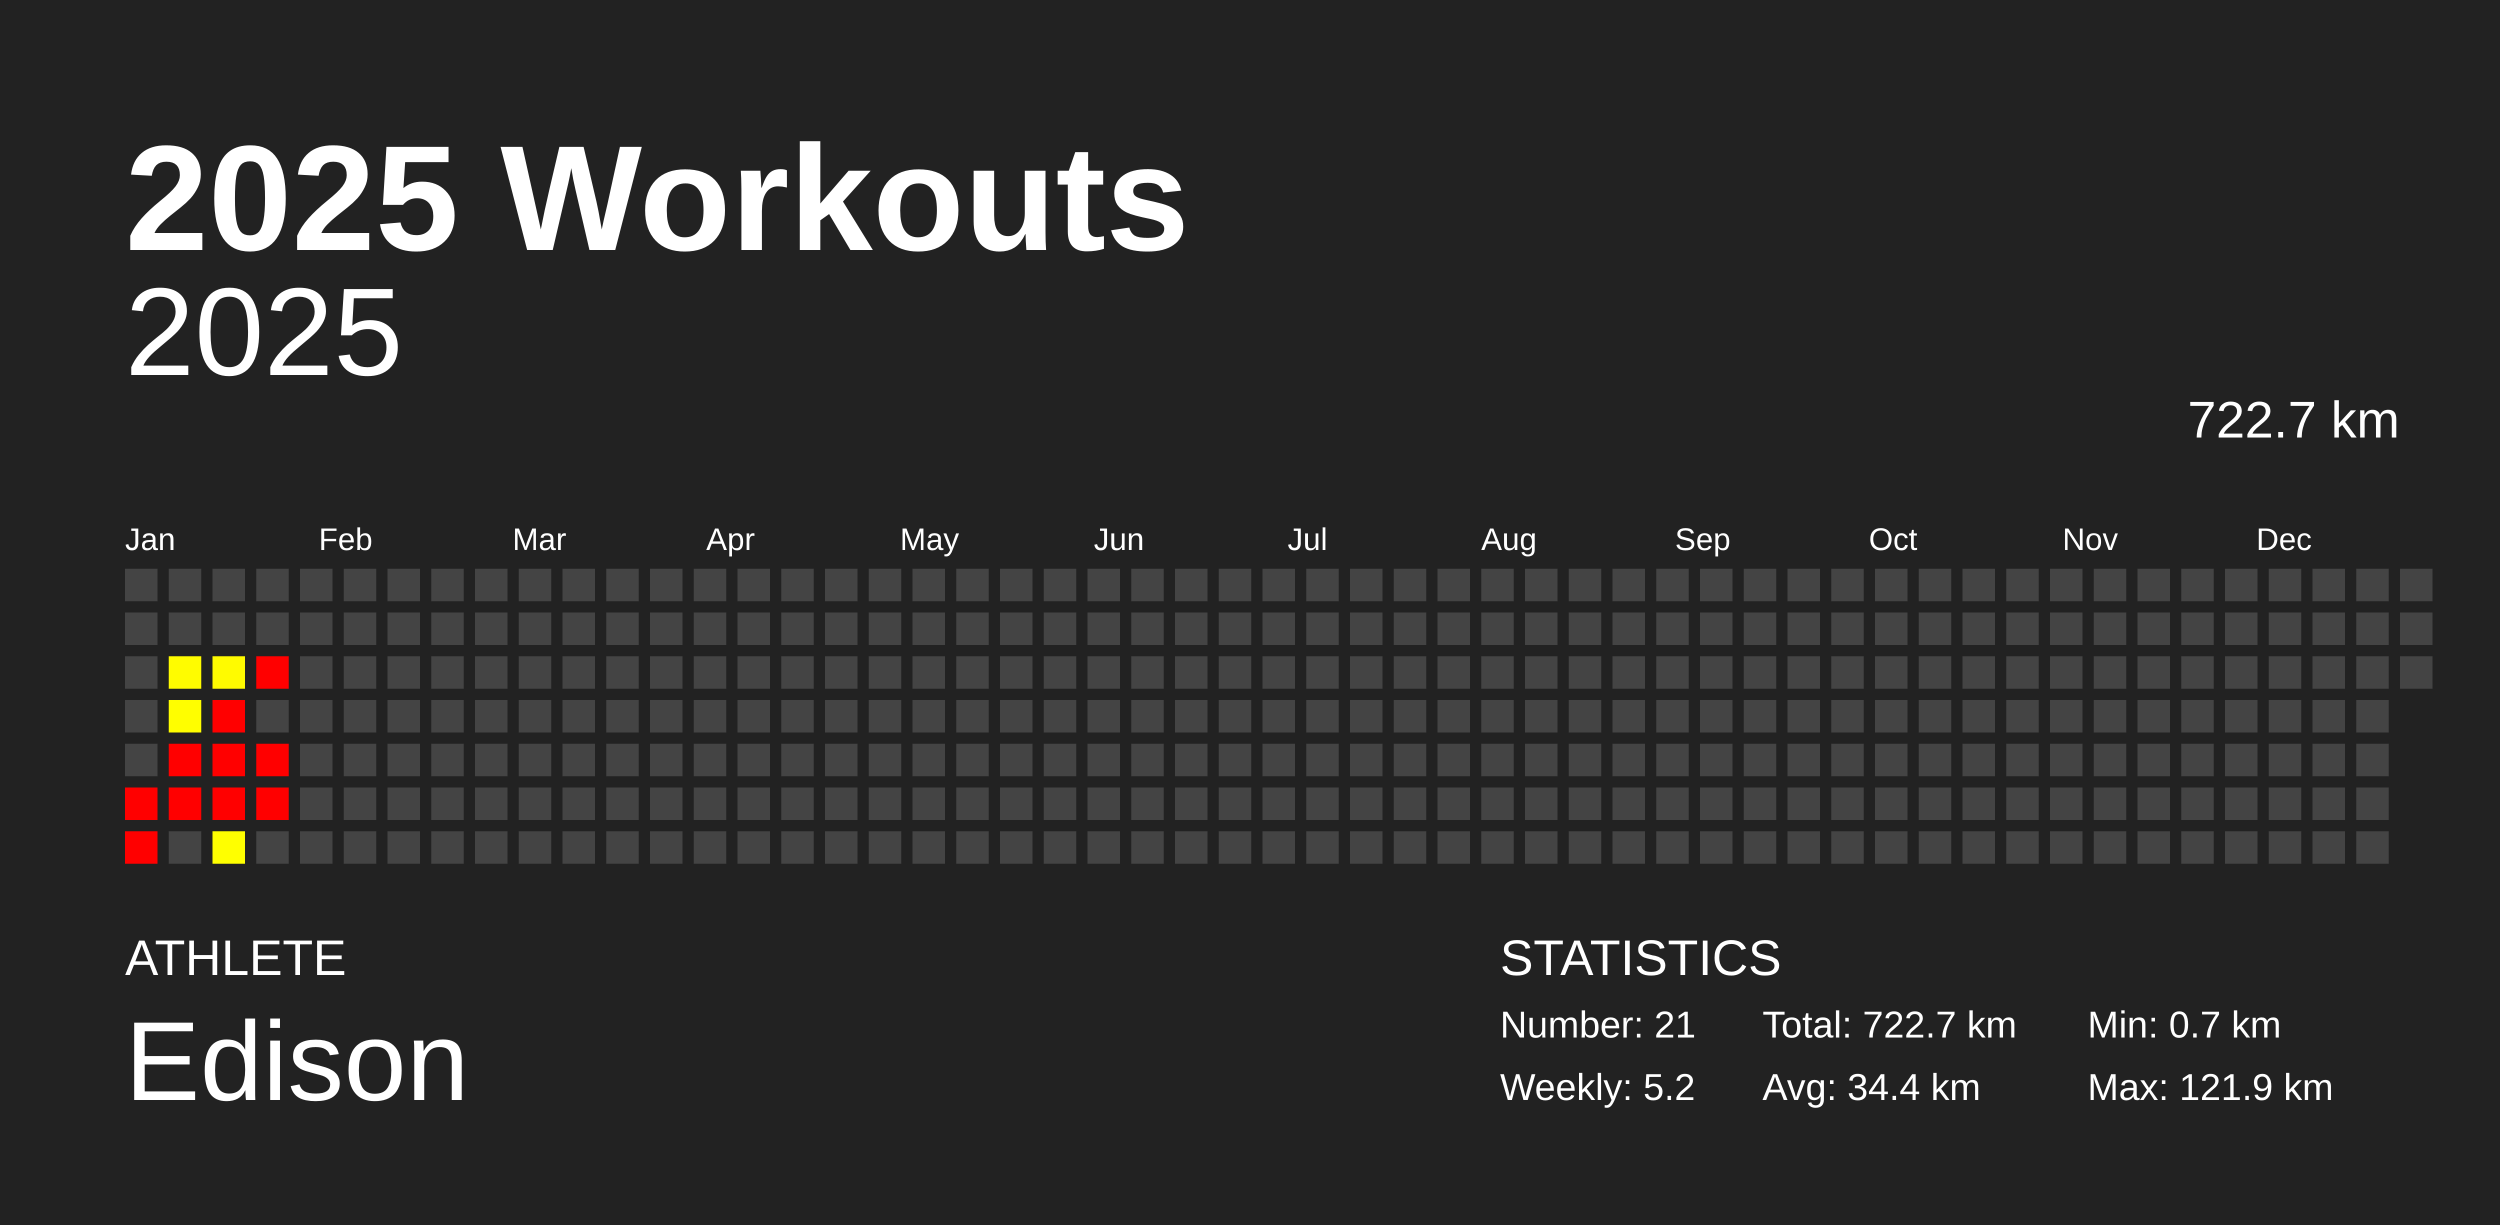
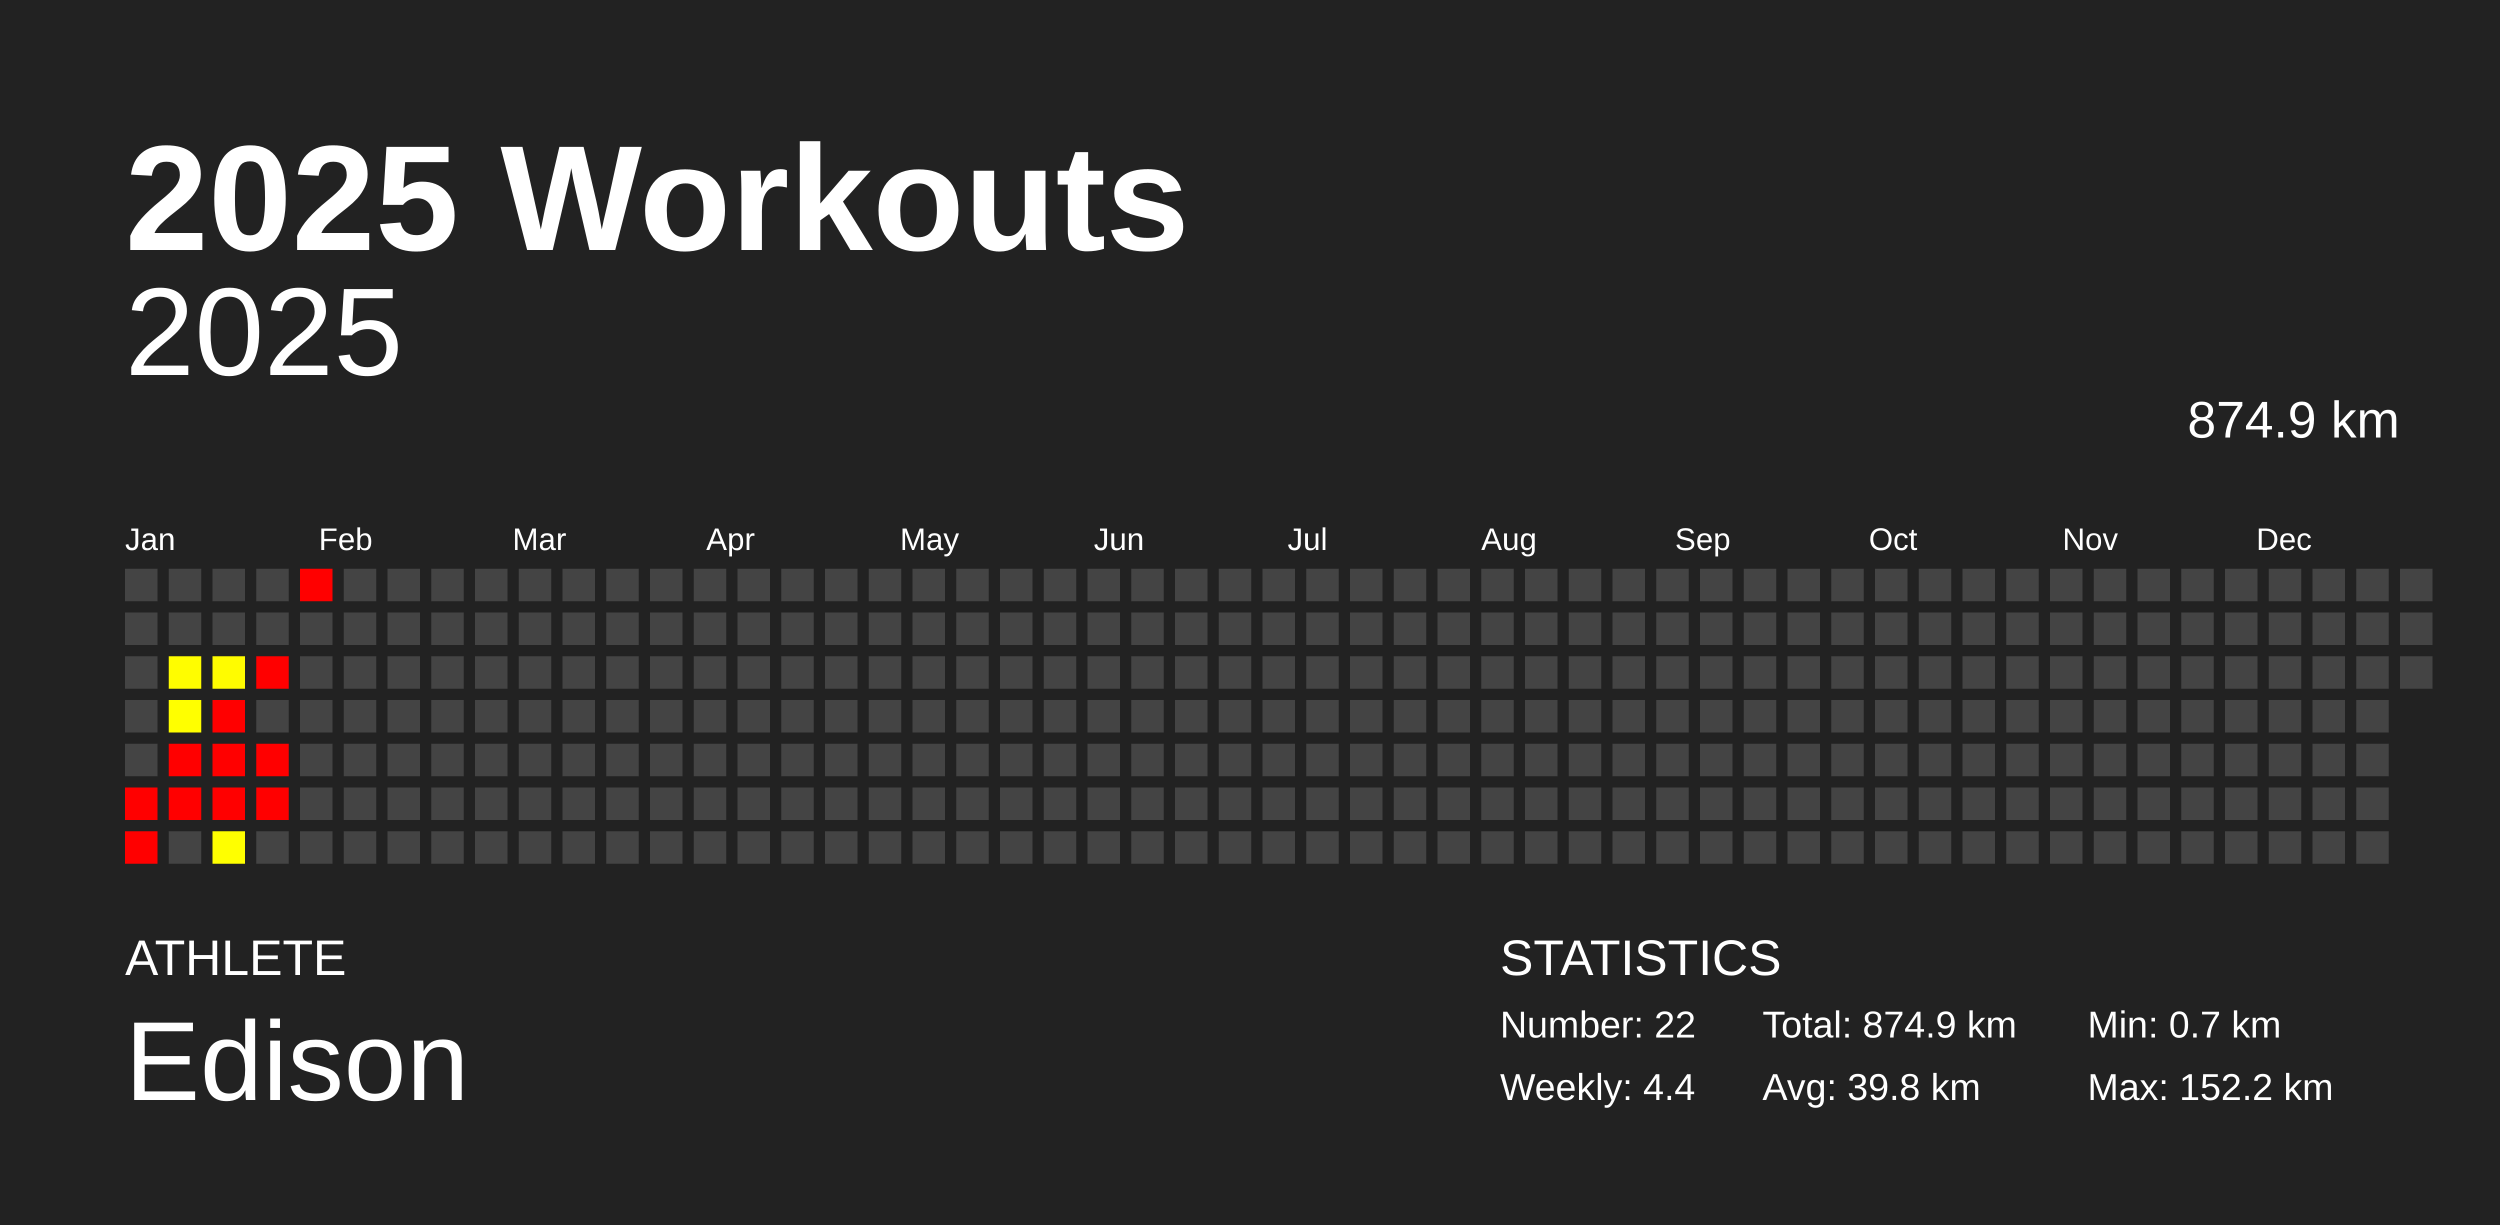
<svg xmlns="http://www.w3.org/2000/svg" baseProfile="full" height="98mm" version="1.1" viewBox="0,0,200,98" width="200mm">
  <defs />
  <rect fill="#222222" height="98" width="200" x="0" y="0" />
  <text fill="#FFFFFF" style="font-size:12px; font-family:Arial; font-weight:bold;" x="10" y="20">2025 Workouts</text>
  <text fill="#FFFFFF" style="font-size:4px; font-family:Arial" x="10" y="78">ATHLETE</text>
  <text fill="#FFFFFF" style="font-size:9px; font-family:Arial" x="10" y="88">Edison</text>
  <text fill="#FFFFFF" style="font-size:4px; font-family:Arial" x="120" y="78">STATISTICS</text>
-   <text fill="#FFFFFF" style="font-size:3px; font-family:Arial" x="120" y="83">Number: 21</text>
-   <text fill="#FFFFFF" style="font-size:3px; font-family:Arial" x="120" y="88">Weekly: 5.2</text>
-   <text fill="#FFFFFF" style="font-size:3px; font-family:Arial" x="141" y="83">Total: 722.7 km</text>
-   <text fill="#FFFFFF" style="font-size:3px; font-family:Arial" x="141" y="88">Avg: 34.4 km</text>
+   <text fill="#FFFFFF" style="font-size:3px; font-family:Arial" x="120" y="83">Number: 22</text>
+   <text fill="#FFFFFF" style="font-size:3px; font-family:Arial" x="120" y="88">Weekly: 4.4</text>
+   <text fill="#FFFFFF" style="font-size:3px; font-family:Arial" x="141" y="83">Total: 874.9 km</text>
+   <text fill="#FFFFFF" style="font-size:3px; font-family:Arial" x="141" y="88">Avg: 39.8 km</text>
  <text fill="#FFFFFF" style="font-size:3px; font-family:Arial" x="167" y="83">Min: 0.7 km</text>
-   <text fill="#FFFFFF" style="font-size:3px; font-family:Arial" x="167" y="88">Max: 121.9 km</text>
+   <text fill="#FFFFFF" style="font-size:3px; font-family:Arial" x="167" y="88">Max: 152.2 km</text>
  <text alignment-baseline="hanging" fill="#FFFFFF" style="font-size:10.0px; font-family:Arial;" x="10" y="30">2025</text>
-   <text alignment-baseline="hanging" fill="#FFFFFF" style="font-size:4.125px; font-family:Arial;" x="175" y="35">722.7 km</text>
+   <text alignment-baseline="hanging" fill="#FFFFFF" style="font-size:4.125px; font-family:Arial;" x="175" y="35">874.9 km</text>
  <text fill="#FFFFFF" style="font-size:2.5px; font-family:Arial" x="10.0" y="44">Jan</text>
  <text fill="#FFFFFF" style="font-size:2.5px; font-family:Arial" x="25.5" y="44">Feb</text>
  <text fill="#FFFFFF" style="font-size:2.5px; font-family:Arial" x="41.0" y="44">Mar</text>
  <text fill="#FFFFFF" style="font-size:2.5px; font-family:Arial" x="56.5" y="44">Apr</text>
  <text fill="#FFFFFF" style="font-size:2.5px; font-family:Arial" x="72.0" y="44">May</text>
  <text fill="#FFFFFF" style="font-size:2.5px; font-family:Arial" x="87.5" y="44">Jun</text>
  <text fill="#FFFFFF" style="font-size:2.5px; font-family:Arial" x="103.0" y="44">Jul</text>
  <text fill="#FFFFFF" style="font-size:2.5px; font-family:Arial" x="118.5" y="44">Aug</text>
  <text fill="#FFFFFF" style="font-size:2.5px; font-family:Arial" x="134.0" y="44">Sep</text>
  <text fill="#FFFFFF" style="font-size:2.5px; font-family:Arial" x="149.5" y="44">Oct</text>
  <text fill="#FFFFFF" style="font-size:2.5px; font-family:Arial" x="165.0" y="44">Nov</text>
  <text fill="#FFFFFF" style="font-size:2.5px; font-family:Arial" x="180.5" y="44">Dec</text>
  <rect fill="#444444" height="2.6" width="2.6" x="10.0" y="45.5" />
  <rect fill="#444444" height="2.6" width="2.6" x="10.0" y="49.0" />
  <rect fill="#444444" height="2.6" width="2.6" x="10.0" y="52.5" />
  <rect fill="#444444" height="2.6" width="2.6" x="10.0" y="56.0" />
  <rect fill="#444444" height="2.6" width="2.6" x="10.0" y="59.5" />
  <rect fill="red" height="2.6" width="2.6" x="10.0" y="63.0" />
  <rect fill="red" height="2.6" width="2.6" x="10.0" y="66.5" />
  <rect fill="#444444" height="2.6" width="2.6" x="13.5" y="45.5" />
  <rect fill="#444444" height="2.6" width="2.6" x="13.5" y="49.0" />
-   <rect fill="#fffc00" height="2.6" width="2.6" x="13.5" y="52.5" />
-   <rect fill="#fffe00" height="2.6" width="2.6" x="13.5" y="56.0" />
+   <rect fill="#fffd00" height="2.6" width="2.6" x="13.5" y="52.5" />
+   <rect fill="#ffff00" height="2.6" width="2.6" x="13.5" y="56.0" />
  <rect fill="red" height="2.6" width="2.6" x="13.5" y="59.5" />
  <rect fill="red" height="2.6" width="2.6" x="13.5" y="63.0" />
  <rect fill="#444444" height="2.6" width="2.6" x="13.5" y="66.5" />
  <rect fill="#444444" height="2.6" width="2.6" x="17.0" y="45.5" />
  <rect fill="#444444" height="2.6" width="2.6" x="17.0" y="49.0" />
-   <rect fill="#fffb00" height="2.6" width="2.6" x="17.0" y="52.5" />
+   <rect fill="#fffc00" height="2.6" width="2.6" x="17.0" y="52.5" />
  <rect fill="red" height="2.6" width="2.6" x="17.0" y="56.0" />
  <rect fill="red" height="2.6" width="2.6" x="17.0" y="59.5" />
  <rect fill="red" height="2.6" width="2.6" x="17.0" y="63.0" />
  <rect fill="#ffff00" height="2.6" width="2.6" x="17.0" y="66.5" />
  <rect fill="#444444" height="2.6" width="2.6" x="20.5" y="45.5" />
  <rect fill="#444444" height="2.6" width="2.6" x="20.5" y="49.0" />
  <rect fill="red" height="2.6" width="2.6" x="20.5" y="52.5" />
  <rect fill="#444444" height="2.6" width="2.6" x="20.5" y="56.0" />
  <rect fill="red" height="2.6" width="2.6" x="20.5" y="59.5" />
  <rect fill="red" height="2.6" width="2.6" x="20.5" y="63.0" />
  <rect fill="#444444" height="2.6" width="2.6" x="20.5" y="66.5" />
-   <rect fill="#444444" height="2.6" width="2.6" x="24.0" y="45.5" />
+   <rect fill="red" height="2.6" width="2.6" x="24.0" y="45.5" />
  <rect fill="#444444" height="2.6" width="2.6" x="24.0" y="49.0" />
  <rect fill="#444444" height="2.6" width="2.6" x="24.0" y="52.5" />
  <rect fill="#444444" height="2.6" width="2.6" x="24.0" y="56.0" />
  <rect fill="#444444" height="2.6" width="2.6" x="24.0" y="59.5" />
  <rect fill="#444444" height="2.6" width="2.6" x="24.0" y="63.0" />
  <rect fill="#444444" height="2.6" width="2.6" x="24.0" y="66.5" />
  <rect fill="#444444" height="2.6" width="2.6" x="27.5" y="45.5" />
  <rect fill="#444444" height="2.6" width="2.6" x="27.5" y="49.0" />
  <rect fill="#444444" height="2.6" width="2.6" x="27.5" y="52.5" />
  <rect fill="#444444" height="2.6" width="2.6" x="27.5" y="56.0" />
  <rect fill="#444444" height="2.6" width="2.6" x="27.5" y="59.5" />
  <rect fill="#444444" height="2.6" width="2.6" x="27.5" y="63.0" />
  <rect fill="#444444" height="2.6" width="2.6" x="27.5" y="66.5" />
  <rect fill="#444444" height="2.6" width="2.6" x="31.0" y="45.5" />
  <rect fill="#444444" height="2.6" width="2.6" x="31.0" y="49.0" />
  <rect fill="#444444" height="2.6" width="2.6" x="31.0" y="52.5" />
  <rect fill="#444444" height="2.6" width="2.6" x="31.0" y="56.0" />
  <rect fill="#444444" height="2.6" width="2.6" x="31.0" y="59.5" />
  <rect fill="#444444" height="2.6" width="2.6" x="31.0" y="63.0" />
  <rect fill="#444444" height="2.6" width="2.6" x="31.0" y="66.5" />
  <rect fill="#444444" height="2.6" width="2.6" x="34.5" y="45.5" />
  <rect fill="#444444" height="2.6" width="2.6" x="34.5" y="49.0" />
  <rect fill="#444444" height="2.6" width="2.6" x="34.5" y="52.5" />
  <rect fill="#444444" height="2.6" width="2.6" x="34.5" y="56.0" />
  <rect fill="#444444" height="2.6" width="2.6" x="34.5" y="59.5" />
  <rect fill="#444444" height="2.6" width="2.6" x="34.5" y="63.0" />
  <rect fill="#444444" height="2.6" width="2.6" x="34.5" y="66.5" />
  <rect fill="#444444" height="2.6" width="2.6" x="38.0" y="45.5" />
  <rect fill="#444444" height="2.6" width="2.6" x="38.0" y="49.0" />
  <rect fill="#444444" height="2.6" width="2.6" x="38.0" y="52.5" />
  <rect fill="#444444" height="2.6" width="2.6" x="38.0" y="56.0" />
  <rect fill="#444444" height="2.6" width="2.6" x="38.0" y="59.5" />
  <rect fill="#444444" height="2.6" width="2.6" x="38.0" y="63.0" />
  <rect fill="#444444" height="2.6" width="2.6" x="38.0" y="66.5" />
  <rect fill="#444444" height="2.6" width="2.6" x="41.5" y="45.5" />
  <rect fill="#444444" height="2.6" width="2.6" x="41.5" y="49.0" />
  <rect fill="#444444" height="2.6" width="2.6" x="41.5" y="52.5" />
  <rect fill="#444444" height="2.6" width="2.6" x="41.5" y="56.0" />
  <rect fill="#444444" height="2.6" width="2.6" x="41.5" y="59.5" />
  <rect fill="#444444" height="2.6" width="2.6" x="41.5" y="63.0" />
  <rect fill="#444444" height="2.6" width="2.6" x="41.5" y="66.5" />
  <rect fill="#444444" height="2.6" width="2.6" x="45.0" y="45.5" />
  <rect fill="#444444" height="2.6" width="2.6" x="45.0" y="49.0" />
  <rect fill="#444444" height="2.6" width="2.6" x="45.0" y="52.5" />
  <rect fill="#444444" height="2.6" width="2.6" x="45.0" y="56.0" />
  <rect fill="#444444" height="2.6" width="2.6" x="45.0" y="59.5" />
  <rect fill="#444444" height="2.6" width="2.6" x="45.0" y="63.0" />
  <rect fill="#444444" height="2.6" width="2.6" x="45.0" y="66.5" />
  <rect fill="#444444" height="2.6" width="2.6" x="48.5" y="45.5" />
  <rect fill="#444444" height="2.6" width="2.6" x="48.5" y="49.0" />
  <rect fill="#444444" height="2.6" width="2.6" x="48.5" y="52.5" />
  <rect fill="#444444" height="2.6" width="2.6" x="48.5" y="56.0" />
  <rect fill="#444444" height="2.6" width="2.6" x="48.5" y="59.5" />
  <rect fill="#444444" height="2.6" width="2.6" x="48.5" y="63.0" />
  <rect fill="#444444" height="2.6" width="2.6" x="48.5" y="66.5" />
  <rect fill="#444444" height="2.6" width="2.6" x="52.0" y="45.5" />
  <rect fill="#444444" height="2.6" width="2.6" x="52.0" y="49.0" />
  <rect fill="#444444" height="2.6" width="2.6" x="52.0" y="52.5" />
  <rect fill="#444444" height="2.6" width="2.6" x="52.0" y="56.0" />
  <rect fill="#444444" height="2.6" width="2.6" x="52.0" y="59.5" />
  <rect fill="#444444" height="2.6" width="2.6" x="52.0" y="63.0" />
  <rect fill="#444444" height="2.6" width="2.6" x="52.0" y="66.5" />
  <rect fill="#444444" height="2.6" width="2.6" x="55.5" y="45.5" />
  <rect fill="#444444" height="2.6" width="2.6" x="55.5" y="49.0" />
  <rect fill="#444444" height="2.6" width="2.6" x="55.5" y="52.5" />
  <rect fill="#444444" height="2.6" width="2.6" x="55.5" y="56.0" />
  <rect fill="#444444" height="2.6" width="2.6" x="55.5" y="59.5" />
  <rect fill="#444444" height="2.6" width="2.6" x="55.5" y="63.0" />
  <rect fill="#444444" height="2.6" width="2.6" x="55.5" y="66.5" />
  <rect fill="#444444" height="2.6" width="2.6" x="59.0" y="45.5" />
  <rect fill="#444444" height="2.6" width="2.6" x="59.0" y="49.0" />
  <rect fill="#444444" height="2.6" width="2.6" x="59.0" y="52.5" />
  <rect fill="#444444" height="2.6" width="2.6" x="59.0" y="56.0" />
  <rect fill="#444444" height="2.6" width="2.6" x="59.0" y="59.5" />
  <rect fill="#444444" height="2.6" width="2.6" x="59.0" y="63.0" />
  <rect fill="#444444" height="2.6" width="2.6" x="59.0" y="66.5" />
  <rect fill="#444444" height="2.6" width="2.6" x="62.5" y="45.5" />
  <rect fill="#444444" height="2.6" width="2.6" x="62.5" y="49.0" />
  <rect fill="#444444" height="2.6" width="2.6" x="62.5" y="52.5" />
  <rect fill="#444444" height="2.6" width="2.6" x="62.5" y="56.0" />
  <rect fill="#444444" height="2.6" width="2.6" x="62.5" y="59.5" />
  <rect fill="#444444" height="2.6" width="2.6" x="62.5" y="63.0" />
  <rect fill="#444444" height="2.6" width="2.6" x="62.5" y="66.5" />
  <rect fill="#444444" height="2.6" width="2.6" x="66.0" y="45.5" />
  <rect fill="#444444" height="2.6" width="2.6" x="66.0" y="49.0" />
  <rect fill="#444444" height="2.6" width="2.6" x="66.0" y="52.5" />
  <rect fill="#444444" height="2.6" width="2.6" x="66.0" y="56.0" />
  <rect fill="#444444" height="2.6" width="2.6" x="66.0" y="59.5" />
  <rect fill="#444444" height="2.6" width="2.6" x="66.0" y="63.0" />
  <rect fill="#444444" height="2.6" width="2.6" x="66.0" y="66.5" />
  <rect fill="#444444" height="2.6" width="2.6" x="69.5" y="45.5" />
  <rect fill="#444444" height="2.6" width="2.6" x="69.5" y="49.0" />
  <rect fill="#444444" height="2.6" width="2.6" x="69.5" y="52.5" />
  <rect fill="#444444" height="2.6" width="2.6" x="69.5" y="56.0" />
  <rect fill="#444444" height="2.6" width="2.6" x="69.5" y="59.5" />
  <rect fill="#444444" height="2.6" width="2.6" x="69.5" y="63.0" />
  <rect fill="#444444" height="2.6" width="2.6" x="69.5" y="66.5" />
  <rect fill="#444444" height="2.6" width="2.6" x="73.0" y="45.5" />
  <rect fill="#444444" height="2.6" width="2.6" x="73.0" y="49.0" />
  <rect fill="#444444" height="2.6" width="2.6" x="73.0" y="52.5" />
  <rect fill="#444444" height="2.6" width="2.6" x="73.0" y="56.0" />
  <rect fill="#444444" height="2.6" width="2.6" x="73.0" y="59.5" />
  <rect fill="#444444" height="2.6" width="2.6" x="73.0" y="63.0" />
  <rect fill="#444444" height="2.6" width="2.6" x="73.0" y="66.5" />
  <rect fill="#444444" height="2.6" width="2.6" x="76.5" y="45.5" />
  <rect fill="#444444" height="2.6" width="2.6" x="76.5" y="49.0" />
  <rect fill="#444444" height="2.6" width="2.6" x="76.5" y="52.5" />
  <rect fill="#444444" height="2.6" width="2.6" x="76.5" y="56.0" />
  <rect fill="#444444" height="2.6" width="2.6" x="76.5" y="59.5" />
  <rect fill="#444444" height="2.6" width="2.6" x="76.5" y="63.0" />
  <rect fill="#444444" height="2.6" width="2.6" x="76.5" y="66.5" />
  <rect fill="#444444" height="2.6" width="2.6" x="80.0" y="45.5" />
  <rect fill="#444444" height="2.6" width="2.6" x="80.0" y="49.0" />
  <rect fill="#444444" height="2.6" width="2.6" x="80.0" y="52.5" />
  <rect fill="#444444" height="2.6" width="2.6" x="80.0" y="56.0" />
  <rect fill="#444444" height="2.6" width="2.6" x="80.0" y="59.5" />
  <rect fill="#444444" height="2.6" width="2.6" x="80.0" y="63.0" />
  <rect fill="#444444" height="2.6" width="2.6" x="80.0" y="66.5" />
  <rect fill="#444444" height="2.6" width="2.6" x="83.5" y="45.5" />
  <rect fill="#444444" height="2.6" width="2.6" x="83.5" y="49.0" />
  <rect fill="#444444" height="2.6" width="2.6" x="83.5" y="52.5" />
  <rect fill="#444444" height="2.6" width="2.6" x="83.5" y="56.0" />
  <rect fill="#444444" height="2.6" width="2.6" x="83.5" y="59.5" />
  <rect fill="#444444" height="2.6" width="2.6" x="83.5" y="63.0" />
  <rect fill="#444444" height="2.6" width="2.6" x="83.5" y="66.5" />
  <rect fill="#444444" height="2.6" width="2.6" x="87.0" y="45.5" />
  <rect fill="#444444" height="2.6" width="2.6" x="87.0" y="49.0" />
  <rect fill="#444444" height="2.6" width="2.6" x="87.0" y="52.5" />
  <rect fill="#444444" height="2.6" width="2.6" x="87.0" y="56.0" />
  <rect fill="#444444" height="2.6" width="2.6" x="87.0" y="59.5" />
  <rect fill="#444444" height="2.6" width="2.6" x="87.0" y="63.0" />
  <rect fill="#444444" height="2.6" width="2.6" x="87.0" y="66.5" />
  <rect fill="#444444" height="2.6" width="2.6" x="90.5" y="45.5" />
  <rect fill="#444444" height="2.6" width="2.6" x="90.5" y="49.0" />
  <rect fill="#444444" height="2.6" width="2.6" x="90.5" y="52.5" />
  <rect fill="#444444" height="2.6" width="2.6" x="90.5" y="56.0" />
  <rect fill="#444444" height="2.6" width="2.6" x="90.5" y="59.5" />
  <rect fill="#444444" height="2.6" width="2.6" x="90.5" y="63.0" />
  <rect fill="#444444" height="2.6" width="2.6" x="90.5" y="66.5" />
  <rect fill="#444444" height="2.6" width="2.6" x="94.0" y="45.5" />
  <rect fill="#444444" height="2.6" width="2.6" x="94.0" y="49.0" />
  <rect fill="#444444" height="2.6" width="2.6" x="94.0" y="52.5" />
  <rect fill="#444444" height="2.6" width="2.6" x="94.0" y="56.0" />
  <rect fill="#444444" height="2.6" width="2.6" x="94.0" y="59.5" />
  <rect fill="#444444" height="2.6" width="2.6" x="94.0" y="63.0" />
  <rect fill="#444444" height="2.6" width="2.6" x="94.0" y="66.5" />
  <rect fill="#444444" height="2.6" width="2.6" x="97.5" y="45.5" />
  <rect fill="#444444" height="2.6" width="2.6" x="97.5" y="49.0" />
  <rect fill="#444444" height="2.6" width="2.6" x="97.5" y="52.5" />
  <rect fill="#444444" height="2.6" width="2.6" x="97.5" y="56.0" />
  <rect fill="#444444" height="2.6" width="2.6" x="97.5" y="59.5" />
  <rect fill="#444444" height="2.6" width="2.6" x="97.5" y="63.0" />
  <rect fill="#444444" height="2.6" width="2.6" x="97.5" y="66.5" />
  <rect fill="#444444" height="2.6" width="2.6" x="101.0" y="45.5" />
  <rect fill="#444444" height="2.6" width="2.6" x="101.0" y="49.0" />
  <rect fill="#444444" height="2.6" width="2.6" x="101.0" y="52.5" />
  <rect fill="#444444" height="2.6" width="2.6" x="101.0" y="56.0" />
  <rect fill="#444444" height="2.6" width="2.6" x="101.0" y="59.5" />
  <rect fill="#444444" height="2.6" width="2.6" x="101.0" y="63.0" />
  <rect fill="#444444" height="2.6" width="2.6" x="101.0" y="66.5" />
  <rect fill="#444444" height="2.6" width="2.6" x="104.5" y="45.5" />
  <rect fill="#444444" height="2.6" width="2.6" x="104.5" y="49.0" />
  <rect fill="#444444" height="2.6" width="2.6" x="104.5" y="52.5" />
  <rect fill="#444444" height="2.6" width="2.6" x="104.5" y="56.0" />
  <rect fill="#444444" height="2.6" width="2.6" x="104.5" y="59.5" />
  <rect fill="#444444" height="2.6" width="2.6" x="104.5" y="63.0" />
  <rect fill="#444444" height="2.6" width="2.6" x="104.5" y="66.5" />
  <rect fill="#444444" height="2.6" width="2.6" x="108.0" y="45.5" />
  <rect fill="#444444" height="2.6" width="2.6" x="108.0" y="49.0" />
  <rect fill="#444444" height="2.6" width="2.6" x="108.0" y="52.5" />
  <rect fill="#444444" height="2.6" width="2.6" x="108.0" y="56.0" />
  <rect fill="#444444" height="2.6" width="2.6" x="108.0" y="59.5" />
  <rect fill="#444444" height="2.6" width="2.6" x="108.0" y="63.0" />
  <rect fill="#444444" height="2.6" width="2.6" x="108.0" y="66.5" />
  <rect fill="#444444" height="2.6" width="2.6" x="111.5" y="45.5" />
  <rect fill="#444444" height="2.6" width="2.6" x="111.5" y="49.0" />
  <rect fill="#444444" height="2.6" width="2.6" x="111.5" y="52.5" />
  <rect fill="#444444" height="2.6" width="2.6" x="111.5" y="56.0" />
  <rect fill="#444444" height="2.6" width="2.6" x="111.5" y="59.5" />
  <rect fill="#444444" height="2.6" width="2.6" x="111.5" y="63.0" />
  <rect fill="#444444" height="2.6" width="2.6" x="111.5" y="66.5" />
  <rect fill="#444444" height="2.6" width="2.6" x="115.0" y="45.5" />
  <rect fill="#444444" height="2.6" width="2.6" x="115.0" y="49.0" />
  <rect fill="#444444" height="2.6" width="2.6" x="115.0" y="52.5" />
  <rect fill="#444444" height="2.6" width="2.6" x="115.0" y="56.0" />
  <rect fill="#444444" height="2.6" width="2.6" x="115.0" y="59.5" />
  <rect fill="#444444" height="2.6" width="2.6" x="115.0" y="63.0" />
  <rect fill="#444444" height="2.6" width="2.6" x="115.0" y="66.5" />
  <rect fill="#444444" height="2.6" width="2.6" x="118.5" y="45.5" />
  <rect fill="#444444" height="2.6" width="2.6" x="118.5" y="49.0" />
  <rect fill="#444444" height="2.6" width="2.6" x="118.5" y="52.5" />
  <rect fill="#444444" height="2.6" width="2.6" x="118.5" y="56.0" />
  <rect fill="#444444" height="2.6" width="2.6" x="118.5" y="59.5" />
  <rect fill="#444444" height="2.6" width="2.6" x="118.5" y="63.0" />
  <rect fill="#444444" height="2.6" width="2.6" x="118.5" y="66.5" />
  <rect fill="#444444" height="2.6" width="2.6" x="122.0" y="45.5" />
  <rect fill="#444444" height="2.6" width="2.6" x="122.0" y="49.0" />
  <rect fill="#444444" height="2.6" width="2.6" x="122.0" y="52.5" />
  <rect fill="#444444" height="2.6" width="2.6" x="122.0" y="56.0" />
  <rect fill="#444444" height="2.6" width="2.6" x="122.0" y="59.5" />
  <rect fill="#444444" height="2.6" width="2.6" x="122.0" y="63.0" />
  <rect fill="#444444" height="2.6" width="2.6" x="122.0" y="66.5" />
  <rect fill="#444444" height="2.6" width="2.6" x="125.5" y="45.5" />
  <rect fill="#444444" height="2.6" width="2.6" x="125.5" y="49.0" />
  <rect fill="#444444" height="2.6" width="2.6" x="125.5" y="52.5" />
  <rect fill="#444444" height="2.6" width="2.6" x="125.5" y="56.0" />
  <rect fill="#444444" height="2.6" width="2.6" x="125.5" y="59.5" />
  <rect fill="#444444" height="2.6" width="2.6" x="125.5" y="63.0" />
  <rect fill="#444444" height="2.6" width="2.6" x="125.5" y="66.5" />
  <rect fill="#444444" height="2.6" width="2.6" x="129.0" y="45.5" />
  <rect fill="#444444" height="2.6" width="2.6" x="129.0" y="49.0" />
  <rect fill="#444444" height="2.6" width="2.6" x="129.0" y="52.5" />
  <rect fill="#444444" height="2.6" width="2.6" x="129.0" y="56.0" />
  <rect fill="#444444" height="2.6" width="2.6" x="129.0" y="59.5" />
  <rect fill="#444444" height="2.6" width="2.6" x="129.0" y="63.0" />
  <rect fill="#444444" height="2.6" width="2.6" x="129.0" y="66.5" />
  <rect fill="#444444" height="2.6" width="2.6" x="132.5" y="45.5" />
  <rect fill="#444444" height="2.6" width="2.6" x="132.5" y="49.0" />
  <rect fill="#444444" height="2.6" width="2.6" x="132.5" y="52.5" />
  <rect fill="#444444" height="2.6" width="2.6" x="132.5" y="56.0" />
  <rect fill="#444444" height="2.6" width="2.6" x="132.5" y="59.5" />
  <rect fill="#444444" height="2.6" width="2.6" x="132.5" y="63.0" />
  <rect fill="#444444" height="2.6" width="2.6" x="132.5" y="66.5" />
  <rect fill="#444444" height="2.6" width="2.6" x="136.0" y="45.5" />
  <rect fill="#444444" height="2.6" width="2.6" x="136.0" y="49.0" />
  <rect fill="#444444" height="2.6" width="2.6" x="136.0" y="52.5" />
  <rect fill="#444444" height="2.6" width="2.6" x="136.0" y="56.0" />
  <rect fill="#444444" height="2.6" width="2.6" x="136.0" y="59.5" />
  <rect fill="#444444" height="2.6" width="2.6" x="136.0" y="63.0" />
  <rect fill="#444444" height="2.6" width="2.6" x="136.0" y="66.5" />
  <rect fill="#444444" height="2.6" width="2.6" x="139.5" y="45.5" />
  <rect fill="#444444" height="2.6" width="2.6" x="139.5" y="49.0" />
  <rect fill="#444444" height="2.6" width="2.6" x="139.5" y="52.5" />
  <rect fill="#444444" height="2.6" width="2.6" x="139.5" y="56.0" />
  <rect fill="#444444" height="2.6" width="2.6" x="139.5" y="59.5" />
  <rect fill="#444444" height="2.6" width="2.6" x="139.5" y="63.0" />
  <rect fill="#444444" height="2.6" width="2.6" x="139.5" y="66.5" />
  <rect fill="#444444" height="2.6" width="2.6" x="143.0" y="45.5" />
  <rect fill="#444444" height="2.6" width="2.6" x="143.0" y="49.0" />
  <rect fill="#444444" height="2.6" width="2.6" x="143.0" y="52.5" />
  <rect fill="#444444" height="2.6" width="2.6" x="143.0" y="56.0" />
  <rect fill="#444444" height="2.6" width="2.6" x="143.0" y="59.5" />
  <rect fill="#444444" height="2.6" width="2.6" x="143.0" y="63.0" />
  <rect fill="#444444" height="2.6" width="2.6" x="143.0" y="66.5" />
  <rect fill="#444444" height="2.6" width="2.6" x="146.5" y="45.5" />
  <rect fill="#444444" height="2.6" width="2.6" x="146.5" y="49.0" />
  <rect fill="#444444" height="2.6" width="2.6" x="146.5" y="52.5" />
  <rect fill="#444444" height="2.6" width="2.6" x="146.5" y="56.0" />
  <rect fill="#444444" height="2.6" width="2.6" x="146.5" y="59.5" />
  <rect fill="#444444" height="2.6" width="2.6" x="146.5" y="63.0" />
  <rect fill="#444444" height="2.6" width="2.6" x="146.5" y="66.5" />
  <rect fill="#444444" height="2.6" width="2.6" x="150.0" y="45.5" />
  <rect fill="#444444" height="2.6" width="2.6" x="150.0" y="49.0" />
  <rect fill="#444444" height="2.6" width="2.6" x="150.0" y="52.5" />
  <rect fill="#444444" height="2.6" width="2.6" x="150.0" y="56.0" />
  <rect fill="#444444" height="2.6" width="2.6" x="150.0" y="59.5" />
  <rect fill="#444444" height="2.6" width="2.6" x="150.0" y="63.0" />
  <rect fill="#444444" height="2.6" width="2.6" x="150.0" y="66.5" />
  <rect fill="#444444" height="2.6" width="2.6" x="153.5" y="45.5" />
  <rect fill="#444444" height="2.6" width="2.6" x="153.5" y="49.0" />
  <rect fill="#444444" height="2.6" width="2.6" x="153.5" y="52.5" />
  <rect fill="#444444" height="2.6" width="2.6" x="153.5" y="56.0" />
  <rect fill="#444444" height="2.6" width="2.6" x="153.5" y="59.5" />
  <rect fill="#444444" height="2.6" width="2.6" x="153.5" y="63.0" />
  <rect fill="#444444" height="2.6" width="2.6" x="153.5" y="66.5" />
  <rect fill="#444444" height="2.6" width="2.6" x="157.0" y="45.5" />
  <rect fill="#444444" height="2.6" width="2.6" x="157.0" y="49.0" />
  <rect fill="#444444" height="2.6" width="2.6" x="157.0" y="52.5" />
  <rect fill="#444444" height="2.6" width="2.6" x="157.0" y="56.0" />
  <rect fill="#444444" height="2.6" width="2.6" x="157.0" y="59.5" />
  <rect fill="#444444" height="2.6" width="2.6" x="157.0" y="63.0" />
  <rect fill="#444444" height="2.6" width="2.6" x="157.0" y="66.5" />
  <rect fill="#444444" height="2.6" width="2.6" x="160.5" y="45.5" />
  <rect fill="#444444" height="2.6" width="2.6" x="160.5" y="49.0" />
  <rect fill="#444444" height="2.6" width="2.6" x="160.5" y="52.5" />
  <rect fill="#444444" height="2.6" width="2.6" x="160.5" y="56.0" />
  <rect fill="#444444" height="2.6" width="2.6" x="160.5" y="59.5" />
  <rect fill="#444444" height="2.6" width="2.6" x="160.5" y="63.0" />
  <rect fill="#444444" height="2.6" width="2.6" x="160.5" y="66.5" />
  <rect fill="#444444" height="2.6" width="2.6" x="164.0" y="45.5" />
  <rect fill="#444444" height="2.6" width="2.6" x="164.0" y="49.0" />
  <rect fill="#444444" height="2.6" width="2.6" x="164.0" y="52.5" />
  <rect fill="#444444" height="2.6" width="2.6" x="164.0" y="56.0" />
  <rect fill="#444444" height="2.6" width="2.6" x="164.0" y="59.5" />
  <rect fill="#444444" height="2.6" width="2.6" x="164.0" y="63.0" />
  <rect fill="#444444" height="2.6" width="2.6" x="164.0" y="66.5" />
  <rect fill="#444444" height="2.6" width="2.6" x="167.5" y="45.5" />
  <rect fill="#444444" height="2.6" width="2.6" x="167.5" y="49.0" />
  <rect fill="#444444" height="2.6" width="2.6" x="167.5" y="52.5" />
  <rect fill="#444444" height="2.6" width="2.6" x="167.5" y="56.0" />
  <rect fill="#444444" height="2.6" width="2.6" x="167.5" y="59.5" />
  <rect fill="#444444" height="2.6" width="2.6" x="167.5" y="63.0" />
  <rect fill="#444444" height="2.6" width="2.6" x="167.5" y="66.5" />
  <rect fill="#444444" height="2.6" width="2.6" x="171.0" y="45.5" />
  <rect fill="#444444" height="2.6" width="2.6" x="171.0" y="49.0" />
  <rect fill="#444444" height="2.6" width="2.6" x="171.0" y="52.5" />
  <rect fill="#444444" height="2.6" width="2.6" x="171.0" y="56.0" />
  <rect fill="#444444" height="2.6" width="2.6" x="171.0" y="59.5" />
  <rect fill="#444444" height="2.6" width="2.6" x="171.0" y="63.0" />
  <rect fill="#444444" height="2.6" width="2.6" x="171.0" y="66.5" />
  <rect fill="#444444" height="2.6" width="2.6" x="174.5" y="45.5" />
  <rect fill="#444444" height="2.6" width="2.6" x="174.5" y="49.0" />
  <rect fill="#444444" height="2.6" width="2.6" x="174.5" y="52.5" />
  <rect fill="#444444" height="2.6" width="2.6" x="174.5" y="56.0" />
  <rect fill="#444444" height="2.6" width="2.6" x="174.5" y="59.5" />
  <rect fill="#444444" height="2.6" width="2.6" x="174.5" y="63.0" />
  <rect fill="#444444" height="2.6" width="2.6" x="174.5" y="66.5" />
  <rect fill="#444444" height="2.6" width="2.6" x="178.0" y="45.5" />
  <rect fill="#444444" height="2.6" width="2.6" x="178.0" y="49.0" />
  <rect fill="#444444" height="2.6" width="2.6" x="178.0" y="52.5" />
  <rect fill="#444444" height="2.6" width="2.6" x="178.0" y="56.0" />
  <rect fill="#444444" height="2.6" width="2.6" x="178.0" y="59.5" />
  <rect fill="#444444" height="2.6" width="2.6" x="178.0" y="63.0" />
  <rect fill="#444444" height="2.6" width="2.6" x="178.0" y="66.5" />
  <rect fill="#444444" height="2.6" width="2.6" x="181.5" y="45.5" />
  <rect fill="#444444" height="2.6" width="2.6" x="181.5" y="49.0" />
  <rect fill="#444444" height="2.6" width="2.6" x="181.5" y="52.5" />
  <rect fill="#444444" height="2.6" width="2.6" x="181.5" y="56.0" />
  <rect fill="#444444" height="2.6" width="2.6" x="181.5" y="59.5" />
  <rect fill="#444444" height="2.6" width="2.6" x="181.5" y="63.0" />
  <rect fill="#444444" height="2.6" width="2.6" x="181.5" y="66.5" />
  <rect fill="#444444" height="2.6" width="2.6" x="185.0" y="45.5" />
  <rect fill="#444444" height="2.6" width="2.6" x="185.0" y="49.0" />
  <rect fill="#444444" height="2.6" width="2.6" x="185.0" y="52.5" />
  <rect fill="#444444" height="2.6" width="2.6" x="185.0" y="56.0" />
  <rect fill="#444444" height="2.6" width="2.6" x="185.0" y="59.5" />
  <rect fill="#444444" height="2.6" width="2.6" x="185.0" y="63.0" />
  <rect fill="#444444" height="2.6" width="2.6" x="185.0" y="66.5" />
  <rect fill="#444444" height="2.6" width="2.6" x="188.5" y="45.5" />
  <rect fill="#444444" height="2.6" width="2.6" x="188.5" y="49.0" />
  <rect fill="#444444" height="2.6" width="2.6" x="188.5" y="52.5" />
  <rect fill="#444444" height="2.6" width="2.6" x="188.5" y="56.0" />
  <rect fill="#444444" height="2.6" width="2.6" x="188.5" y="59.5" />
  <rect fill="#444444" height="2.6" width="2.6" x="188.5" y="63.0" />
  <rect fill="#444444" height="2.6" width="2.6" x="188.5" y="66.5" />
  <rect fill="#444444" height="2.6" width="2.6" x="192.0" y="45.5" />
  <rect fill="#444444" height="2.6" width="2.6" x="192.0" y="49.0" />
  <rect fill="#444444" height="2.6" width="2.6" x="192.0" y="52.5" />
</svg>
